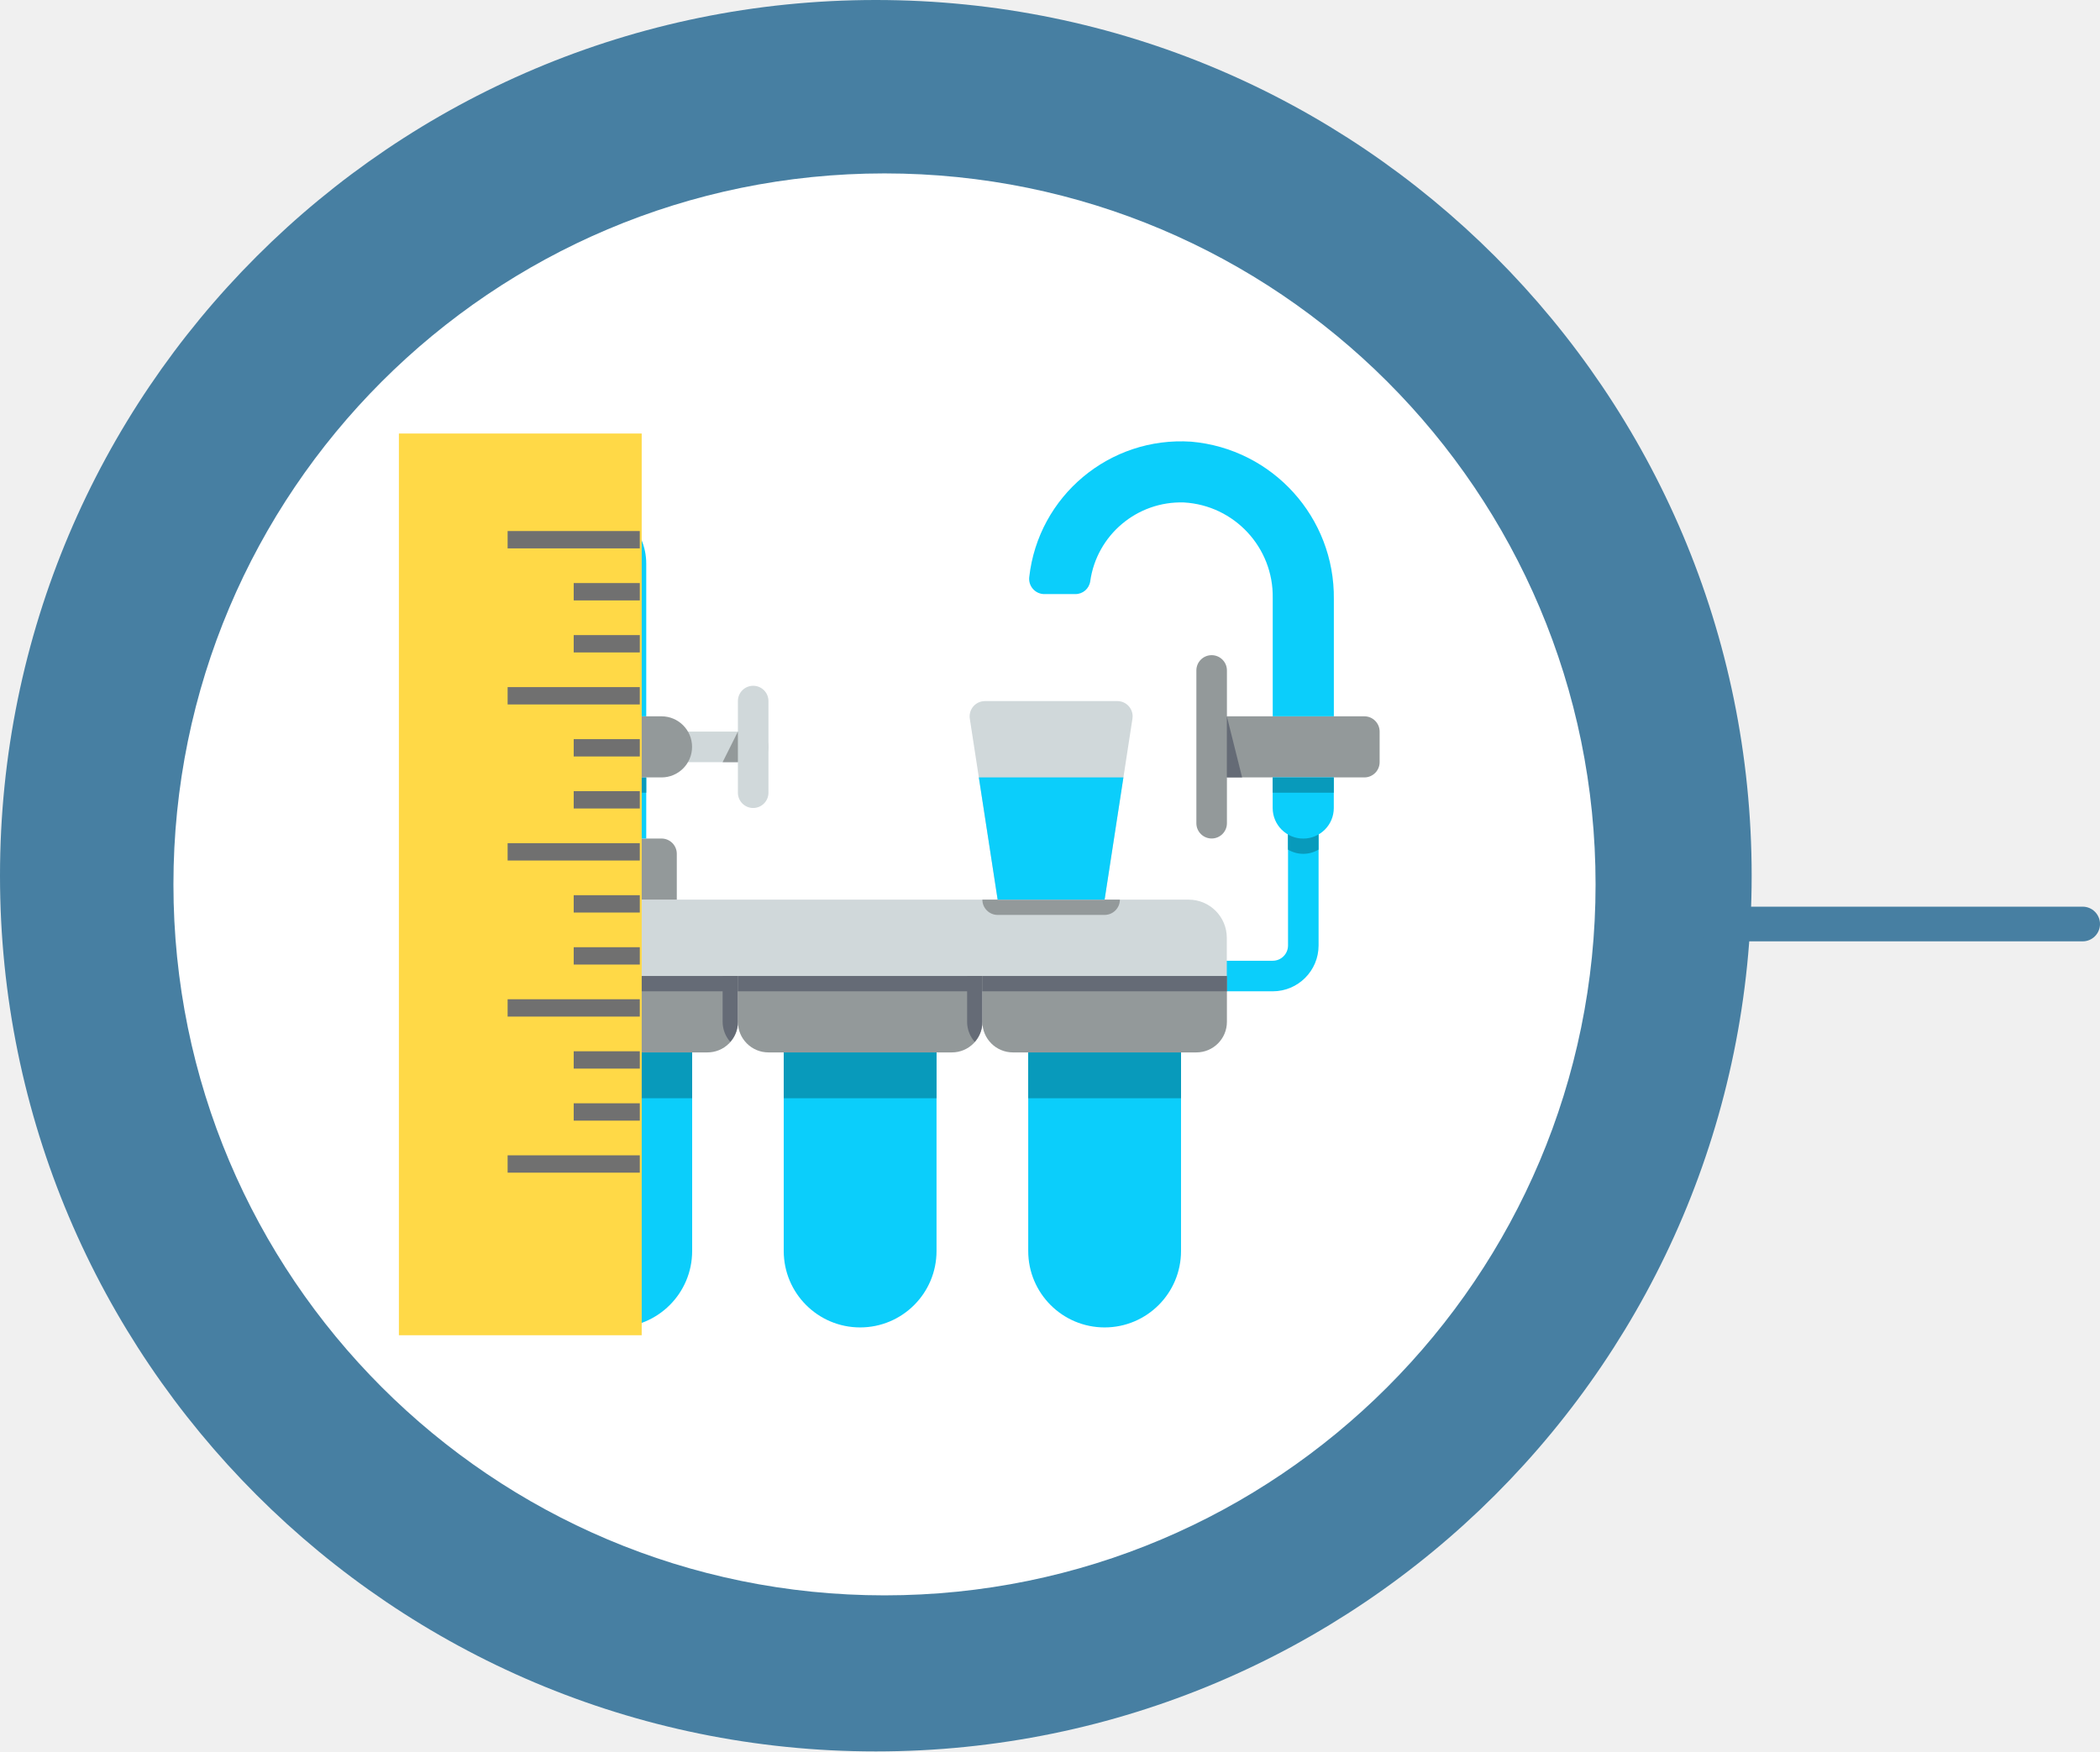
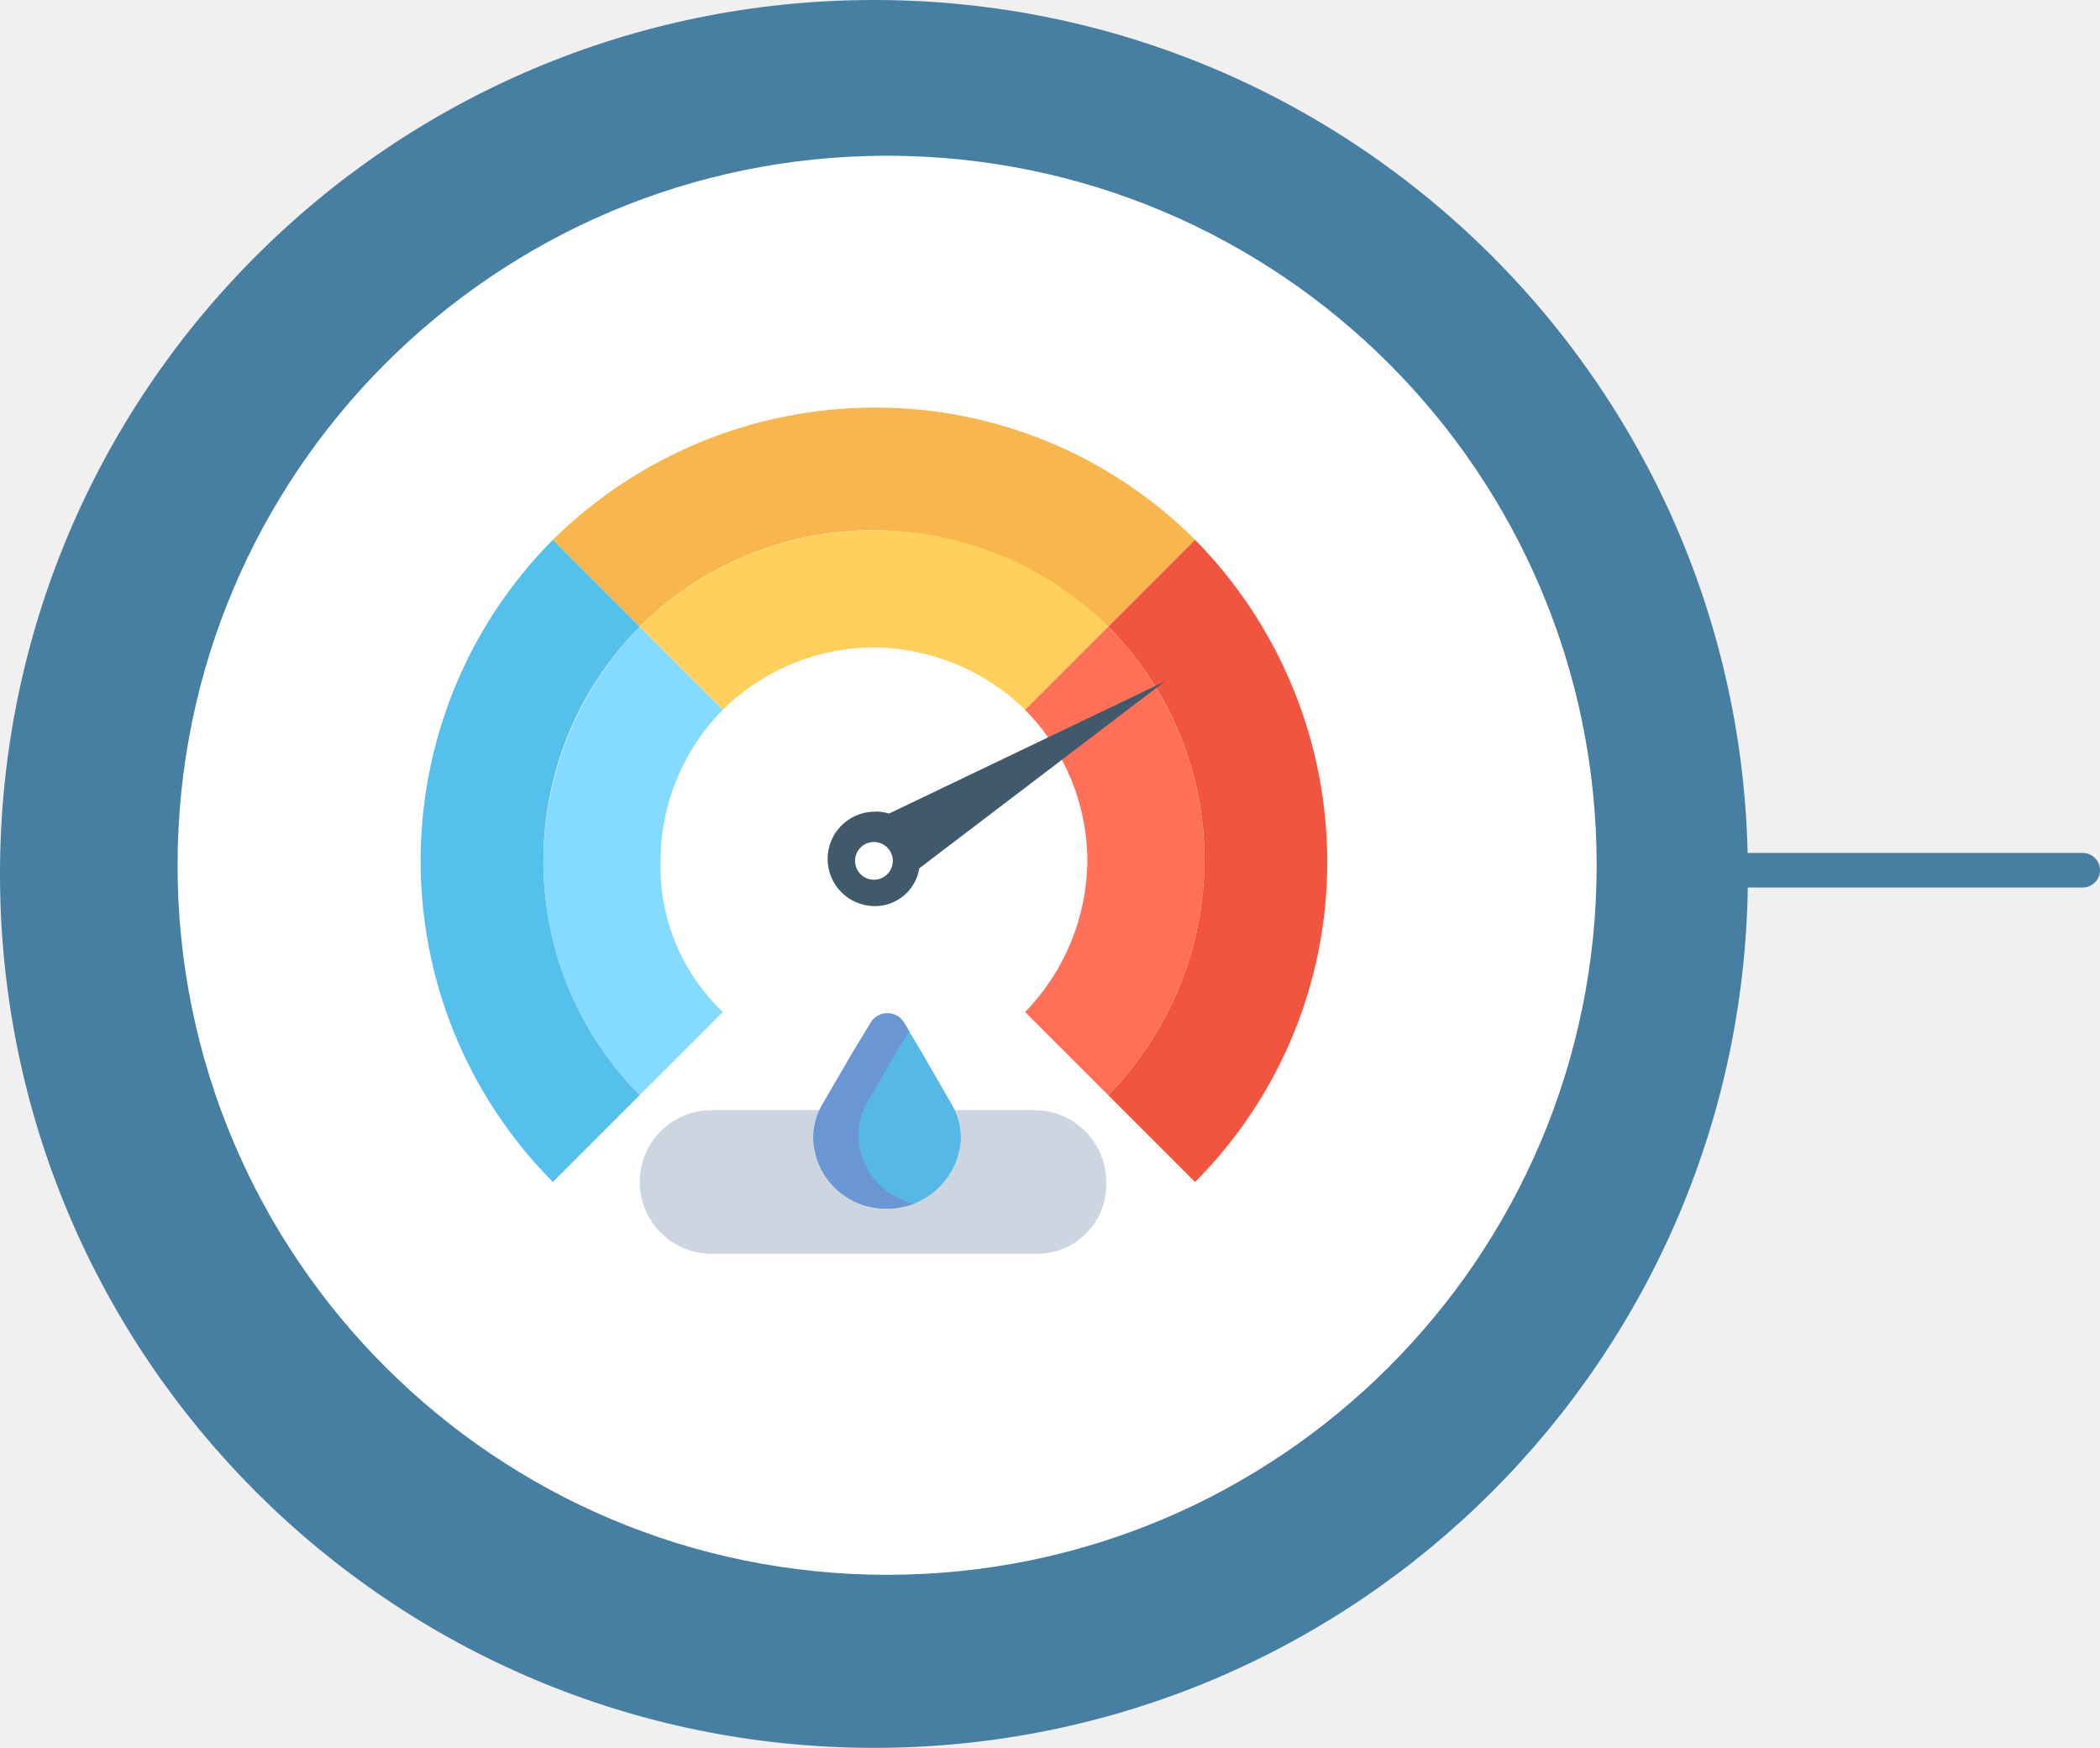
- <svg xmlns="http://www.w3.org/2000/svg" width="121.085" height="101" viewBox="0 0 121.085 101">
-   <g id="Grupo_110584" data-name="Grupo 110584" transform="translate(-750 -1429)">
-     <circle id="Elipse_1142" data-name="Elipse 1142" cx="50.5" cy="50.5" r="50.5" transform="translate(750 1429)" fill="#477fa2" />
-     <line id="Línea_474" data-name="Línea 474" x2="21.177" transform="translate(848.908 1482.285)" fill="none" stroke="#477fa2" stroke-linecap="round" stroke-width="2" />
-     <circle id="Elipse_5207" data-name="Elipse 5207" cx="41" cy="41" r="41" transform="translate(760 1439)" fill="#fff" />
-     <g id="Grupo_110563" data-name="Grupo 110563">
-       <g id="filtro-de-agua" transform="translate(778.08 1454.45)">
-         <path id="Trazado_191670" data-name="Trazado 191670" d="M287.12,157.884H283.6a.881.881,0,1,1,0-1.762h3.524a.881.881,0,0,0,.881-.881v-7.048a.881.881,0,0,1,1.762,0v7.048a2.643,2.643,0,0,1-2.643,2.643Zm0,0" transform="translate(-241.818 -126.168)" fill="#0bcefb" />
-         <path id="Trazado_191671" data-name="Trazado 191671" d="M320.425,147.313a.881.881,0,0,0-.881.881v1.518a1.711,1.711,0,0,0,1.762,0v-1.518a.881.881,0,0,0-.881-.881Zm0,0" transform="translate(-273.36 -126.168)" fill="#089abb" />
-         <path id="Trazado_191672" data-name="Trazado 191672" d="M99.459,105.256a.881.881,0,0,1-.881-.881V99.089a.881.881,0,1,1,1.762,0v5.286A.882.882,0,0,1,99.459,105.256Zm0,0" transform="translate(-84.111 -84.111)" fill="#d0d8da" />
-         <path id="Trazado_191673" data-name="Trazado 191673" d="M73.176,118.383h-4.4a.881.881,0,0,1,0-1.762h4.405a.881.881,0,1,1,0,1.762Zm0,0" transform="translate(-57.828 -99.881)" fill="#d0d8da" />
-         <path id="Trazado_191674" data-name="Trazado 191674" d="M92.441,118.383h.881v-1.762Zm0,0" transform="translate(-78.855 -99.882)" fill="#93999a" />
-         <g id="Grupo_110558" data-name="Grupo 110558" transform="translate(3.014 35.24)">
-           <path id="Trazado_191675" data-name="Trazado 191675" d="M18.785,245.516H27.6V256.97a4.4,4.4,0,0,1-8.81,0Zm0,0" transform="translate(-18.785 -245.516)" fill="#0bcefb" />
-           <path id="Trazado_191676" data-name="Trazado 191676" d="M116.992,245.516h8.81V256.97a4.4,4.4,0,0,1-8.81,0Zm0,0" transform="translate(-102.896 -245.516)" fill="#0bcefb" />
-           <path id="Trazado_191677" data-name="Trazado 191677" d="M215.2,245.516h8.81V256.97a4.4,4.4,0,0,1-8.81,0Zm0,0" transform="translate(-187.007 -245.516)" fill="#0bcefb" />
-         </g>
-         <path id="Trazado_191678" data-name="Trazado 191678" d="M18.785,245.516H27.6v2.643h-8.81Zm0,0" transform="translate(-15.771 -210.276)" fill="#089abb" />
-         <path id="Trazado_191679" data-name="Trazado 191679" d="M116.992,245.516h8.81v2.643h-8.81Zm0,0" transform="translate(-99.882 -210.276)" fill="#089abb" />
-         <path id="Trazado_191680" data-name="Trazado 191680" d="M215.2,245.516h8.81v2.643H215.2Zm0,0" transform="translate(-183.993 -210.276)" fill="#089abb" />
-         <path id="Trazado_191681" data-name="Trazado 191681" d="M.371,214.828h14.1v2.643a1.761,1.761,0,0,1-1.762,1.762H2.133a1.762,1.762,0,0,1-1.762-1.762Zm0,0" transform="translate(0 -183.993)" fill="#93999a" />
-         <path id="Trazado_191682" data-name="Trazado 191682" d="M.371,214.828h14.1v.881H.371Zm0,0" transform="translate(0 -183.993)" fill="#656b76" />
-         <path id="Trazado_191683" data-name="Trazado 191683" d="M92.882,218.625a1.749,1.749,0,0,0,.44-1.154v-2.643h-.881v2.643A1.747,1.747,0,0,0,92.882,218.625Zm0,0" transform="translate(-78.855 -183.993)" fill="#656b76" />
-         <path id="Trazado_191684" data-name="Trazado 191684" d="M98.578,214.828h14.1v2.643a1.762,1.762,0,0,1-1.762,1.762H100.34a1.762,1.762,0,0,1-1.762-1.762Zm0,0" transform="translate(-84.111 -183.993)" fill="#93999a" />
-         <path id="Trazado_191685" data-name="Trazado 191685" d="M98.578,214.828h14.1v.881h-14.1Zm0,0" transform="translate(-84.111 -183.993)" fill="#656b76" />
-         <path id="Trazado_191686" data-name="Trazado 191686" d="M191.089,218.625a1.747,1.747,0,0,0,.441-1.154v-2.643h-.881v2.643A1.746,1.746,0,0,0,191.089,218.625Zm0,0" transform="translate(-162.966 -183.993)" fill="#656b76" />
-         <path id="Trazado_191687" data-name="Trazado 191687" d="M196.785,214.828h14.1v2.643a1.762,1.762,0,0,1-1.762,1.762H198.547a1.762,1.762,0,0,1-1.762-1.762Zm0,0" transform="translate(-168.222 -183.993)" fill="#93999a" />
-         <path id="Trazado_191688" data-name="Trazado 191688" d="M196.785,214.828h14.1v.881h-14.1Zm0,0" transform="translate(-168.222 -183.993)" fill="#656b76" />
-         <path id="Trazado_191689" data-name="Trazado 191689" d="M2.574,184.137H40.457a2.2,2.2,0,0,1,2.2,2.2v2.2H.372v-2.2a2.2,2.2,0,0,1,2.2-2.2Zm0,0" transform="translate(0 -157.707)" fill="#d0d8da" />
-         <path id="Trazado_191690" data-name="Trazado 191690" d="M196.785,184.137h7.929a.882.882,0,0,1-.881.881h-6.167A.881.881,0,0,1,196.785,184.137Zm0,0" transform="translate(-168.222 -157.707)" fill="#93999a" />
-         <path id="Trazado_191691" data-name="Trazado 191691" d="M199.448,115.8h-6.167l-1.605-10.436a.882.882,0,0,1,.735-1.006.923.923,0,0,1,.136-.011h7.635a.881.881,0,0,1,.882.88.859.859,0,0,1-.011.137Zm0,0" transform="translate(-163.837 -89.367)" fill="#d0d8da" />
-         <path id="Trazado_191692" data-name="Trazado 191692" d="M195.367,135.035l1.084,7.048h6.167l1.085-7.048Zm0,0" transform="translate(-167.007 -115.653)" fill="#0bcefb" />
-         <path id="Trazado_191693" data-name="Trazado 191693" d="M288.855,110.484h8.81a.881.881,0,0,1,.881.881v1.762a.881.881,0,0,1-.881.881h-8.81Zm0,0" transform="translate(-247.077 -94.626)" fill="#93999a" />
-         <path id="Trazado_191694" data-name="Trazado 191694" d="M283.6,96.5a.881.881,0,0,1-.881-.881v-8.81a.881.881,0,1,1,1.762,0v8.81A.881.881,0,0,1,283.6,96.5Zm0,0" transform="translate(-241.817 -73.596)" fill="#93999a" />
-         <path id="Trazado_191695" data-name="Trazado 191695" d="M295.873,114.008h-.881v-3.524Zm0,0" transform="translate(-252.333 -94.626)" fill="#656b76" />
-         <path id="Trazado_191696" data-name="Trazado 191696" d="M224.91.02a8.81,8.81,0,0,0-9.338,7.811.881.881,0,0,0,.777.974.855.855,0,0,0,.093.005h1.791a.861.861,0,0,0,.856-.736,5.285,5.285,0,0,1,5.4-4.549,5.432,5.432,0,0,1,5.123,5.508v6.826h3.524V9.112A9.01,9.01,0,0,0,224.91.02Zm0,0" transform="translate(-184.307 0)" fill="#0bcefb" />
-         <path id="Trazado_191697" data-name="Trazado 191697" d="M313.406,135.035h3.524V136.8a1.762,1.762,0,0,1-3.524,0Zm0,0" transform="translate(-268.104 -115.653)" fill="#0bcefb" />
-         <path id="Trazado_191698" data-name="Trazado 191698" d="M313.406,135.035h3.524v.881h-3.524Zm0,0" transform="translate(-268.104 -115.653)" fill="#089abb" />
-         <path id="Trazado_191699" data-name="Trazado 191699" d="M25.807,159.586h5.286a.881.881,0,0,1,.881.881v2.643H24.926v-2.643a.881.881,0,0,1,.881-.881Zm0,0" transform="translate(-21.03 -136.68)" fill="#93999a" />
-         <path id="Trazado_191700" data-name="Trazado 191700" d="M37.2,135.035h3.524v3.524H37.2Zm0,0" transform="translate(-31.542 -115.653)" fill="#0bcefb" />
-         <path id="Trazado_191701" data-name="Trazado 191701" d="M37.2,135.035h3.524v.881H37.2Zm0,0" transform="translate(-31.542 -115.653)" fill="#089abb" />
-         <path id="Trazado_191702" data-name="Trazado 191702" d="M20.547,110.484h5.286a1.762,1.762,0,0,1,0,3.524H20.547a1.762,1.762,0,1,1,0-3.524Zm0,0" transform="translate(-15.771 -94.626)" fill="#93999a" />
-         <path id="Trazado_191703" data-name="Trazado 191703" d="M.371,28.079H4.776a.881.881,0,0,1,.881.881v7.929H9.182v-8.81a3.524,3.524,0,0,0-3.524-3.524H.371" transform="translate(0 -21.03)" fill="#0bcefb" />
+ <svg xmlns="http://www.w3.org/2000/svg" width="121.346" height="101" viewBox="0 0 121.346 101">
+   <g id="Grupo_110586" data-name="Grupo 110586" transform="translate(-749.739 -1751)">
+     <line id="Línea_88" data-name="Línea 88" x2="21.177" transform="translate(848.908 1801.285)" fill="none" stroke="#477fa2" stroke-linecap="round" stroke-width="2" />
+     <circle id="Elipse_1147" data-name="Elipse 1147" cx="50.5" cy="50.5" r="50.5" transform="translate(749.739 1751)" fill="#477fa2" />
+     <circle id="Elipse_5209" data-name="Elipse 5209" cx="41" cy="41" r="41" transform="translate(760 1760)" fill="#fff" />
+     <g id="Grupo_110564" data-name="Grupo 110564">
+       <g id="velocimetro" transform="translate(774.045 1757.485)">
+         <path id="Trazado_191708" data-name="Trazado 191708" d="M93.221,24.161a19.524,19.524,0,0,1,13.534,5.566l5.021-5.021a26.135,26.135,0,0,0-18.554-7.64,26.523,26.523,0,0,0-18.554,7.64l5.021,5.021A19.056,19.056,0,0,1,93.221,24.161Z" transform="translate(-67.027)" fill="#f8b64c" />
+         <path id="Trazado_191709" data-name="Trazado 191709" d="M12.66,96.754,7.64,91.733a26.35,26.35,0,0,0,0,37.108l5.021-5.021a19.236,19.236,0,0,1,0-27.067Z" transform="translate(0 -67.026)" fill="#54c0eb" />
+         <path id="Trazado_191710" data-name="Trazado 191710" d="M393.287,91.733l-5.02,5.021a19.056,19.056,0,0,1,5.566,13.534,19.524,19.524,0,0,1-5.566,13.534l5.021,5.021a26.135,26.135,0,0,0,7.64-18.554A26.524,26.524,0,0,0,393.287,91.733Z" transform="translate(-348.54 -67.026)" fill="#f1543f" />
+         <path id="Trazado_191711" data-name="Trazado 191711" d="M150.8,91.966l-4.8,4.8a12.671,12.671,0,0,0-8.731-3.6,12.47,12.47,0,0,0-8.731,3.6h0l-4.8-4.8a19.236,19.236,0,0,1,27.067,0Z" transform="translate(-111.073 -62.239)" fill="#ffd15c" />
+         <path id="Trazado_191712" data-name="Trazado 191712" d="M79.7,163.064l-4.8,4.8a19.056,19.056,0,0,1-5.566-13.534A19.524,19.524,0,0,1,74.9,140.8l4.8,4.8a12.47,12.47,0,0,0-3.6,8.731A11.606,11.606,0,0,0,79.7,163.064Z" transform="translate(-62.24 -111.072)" fill="#84dbff" />
+         <path id="Trazado_191713" data-name="Trazado 191713" d="M351.7,154.334a19.523,19.523,0,0,1-5.566,13.534l-4.8-4.8a12.671,12.671,0,0,0,3.6-8.731,12.47,12.47,0,0,0-3.6-8.731l4.8-4.8A19.055,19.055,0,0,1,351.7,154.334Z" transform="translate(-306.408 -111.074)" fill="#ff7058" />
+         <path id="Trazado_191714" data-name="Trazado 191714" d="M248.869,171.733l-14.188,10.8a2.593,2.593,0,0,1-2.619,2.183,2.729,2.729,0,0,1,0-5.457,2.4,2.4,0,0,1,.873.109Z" transform="translate(-205.868 -138.841)" fill="#40596b" />
+         <path id="Trazado_191715" data-name="Trazado 191715" d="M146.654,422.162H127.881a4.145,4.145,0,0,1-4.147-4.147h0a4.145,4.145,0,0,1,4.147-4.147h18.663a4.145,4.145,0,0,1,4.147,4.147h0A3.987,3.987,0,0,1,146.654,422.162Z" transform="translate(-111.074 -356.2)" fill="#cdd6e0" />
+         <circle id="Elipse_5210" data-name="Elipse 5210" cx="1.091" cy="1.091" r="1.091" transform="translate(25.102 42.17)" fill="#fff" />
      </g>
-       <rect id="Rectángulo_40315" data-name="Rectángulo 40315" width="14" height="52" transform="translate(773 1454)" fill="#ffd947" />
-       <path id="Trazado_191704" data-name="Trazado 191704" d="M-14224.731-9856.876h7.621" transform="translate(15004 11317)" fill="none" stroke="#707070" stroke-width="1" />
-       <g id="Grupo_110559" data-name="Grupo 110559">
-         <path id="Trazado_191707" data-name="Trazado 191707" d="M-14224.731-9856.876h7.621" transform="translate(15004 11326)" fill="none" stroke="#707070" stroke-width="1" />
-         <path id="Trazado_191705" data-name="Trazado 191705" d="M-14224.731-9856.876h3.811" transform="translate(15007.811 11320)" fill="none" stroke="#707070" stroke-width="1" />
-         <path id="Trazado_191706" data-name="Trazado 191706" d="M-14224.731-9856.876h3.811" transform="translate(15007.811 11323)" fill="none" stroke="#707070" stroke-width="1" />
-       </g>
-       <g id="Grupo_110560" data-name="Grupo 110560" transform="translate(0 9)">
-         <path id="Trazado_191707-2" data-name="Trazado 191707" d="M-14224.731-9856.876h7.621" transform="translate(15004 11326)" fill="none" stroke="#707070" stroke-width="1" />
-         <path id="Trazado_191705-2" data-name="Trazado 191705" d="M-14224.731-9856.876h3.811" transform="translate(15007.811 11320)" fill="none" stroke="#707070" stroke-width="1" />
-         <path id="Trazado_191706-2" data-name="Trazado 191706" d="M-14224.731-9856.876h3.811" transform="translate(15007.811 11323)" fill="none" stroke="#707070" stroke-width="1" />
-       </g>
-       <g id="Grupo_110561" data-name="Grupo 110561" transform="translate(0 18)">
-         <path id="Trazado_191707-3" data-name="Trazado 191707" d="M-14224.731-9856.876h7.621" transform="translate(15004 11326)" fill="none" stroke="#707070" stroke-width="1" />
-         <path id="Trazado_191705-3" data-name="Trazado 191705" d="M-14224.731-9856.876h3.811" transform="translate(15007.811 11320)" fill="none" stroke="#707070" stroke-width="1" />
-         <path id="Trazado_191706-3" data-name="Trazado 191706" d="M-14224.731-9856.876h3.811" transform="translate(15007.811 11323)" fill="none" stroke="#707070" stroke-width="1" />
-       </g>
-       <g id="Grupo_110562" data-name="Grupo 110562" transform="translate(0 27)">
-         <path id="Trazado_191707-4" data-name="Trazado 191707" d="M-14224.731-9856.876h7.621" transform="translate(15004 11326)" fill="none" stroke="#707070" stroke-width="1" />
-         <path id="Trazado_191705-4" data-name="Trazado 191705" d="M-14224.731-9856.876h3.811" transform="translate(15007.811 11320)" fill="none" stroke="#707070" stroke-width="1" />
-         <path id="Trazado_191706-4" data-name="Trazado 191706" d="M-14224.731-9856.876h3.811" transform="translate(15007.811 11323)" fill="none" stroke="#707070" stroke-width="1" />
-       </g>
+       <path id="Trazado_191716" data-name="Trazado 191716" d="M86.234,192.124a4.266,4.266,0,0,0,8.523,0,3.929,3.929,0,0,0-.489-1.893l-1.83-3.17c-.462-.759,0,0-.971-1.629a1.123,1.123,0,0,0-1.97.111l-.925,1.518-1.85,3.17A3.9,3.9,0,0,0,86.234,192.124Zm0,0" transform="translate(710.504 1624.65)" fill="#55b8e6" fill-rule="evenodd" />
+       <path id="Trazado_191717" data-name="Trazado 191717" d="M88.836,191.968a3.887,3.887,0,0,1,.488-1.889l1.847-3.173.592-.974c-.078-.133-.176-.3-.3-.5a1.123,1.123,0,0,0-1.97.111l-.925,1.518-1.85,3.17a3.9,3.9,0,0,0-.488,1.893,4.167,4.167,0,0,0,4.26,4.065,4.353,4.353,0,0,0,1.553-.28A4.1,4.1,0,0,1,88.836,191.968Zm0,0" transform="translate(710.504 1624.649)" fill="#6a96d4" fill-rule="evenodd" />
    </g>
  </g>
</svg>
